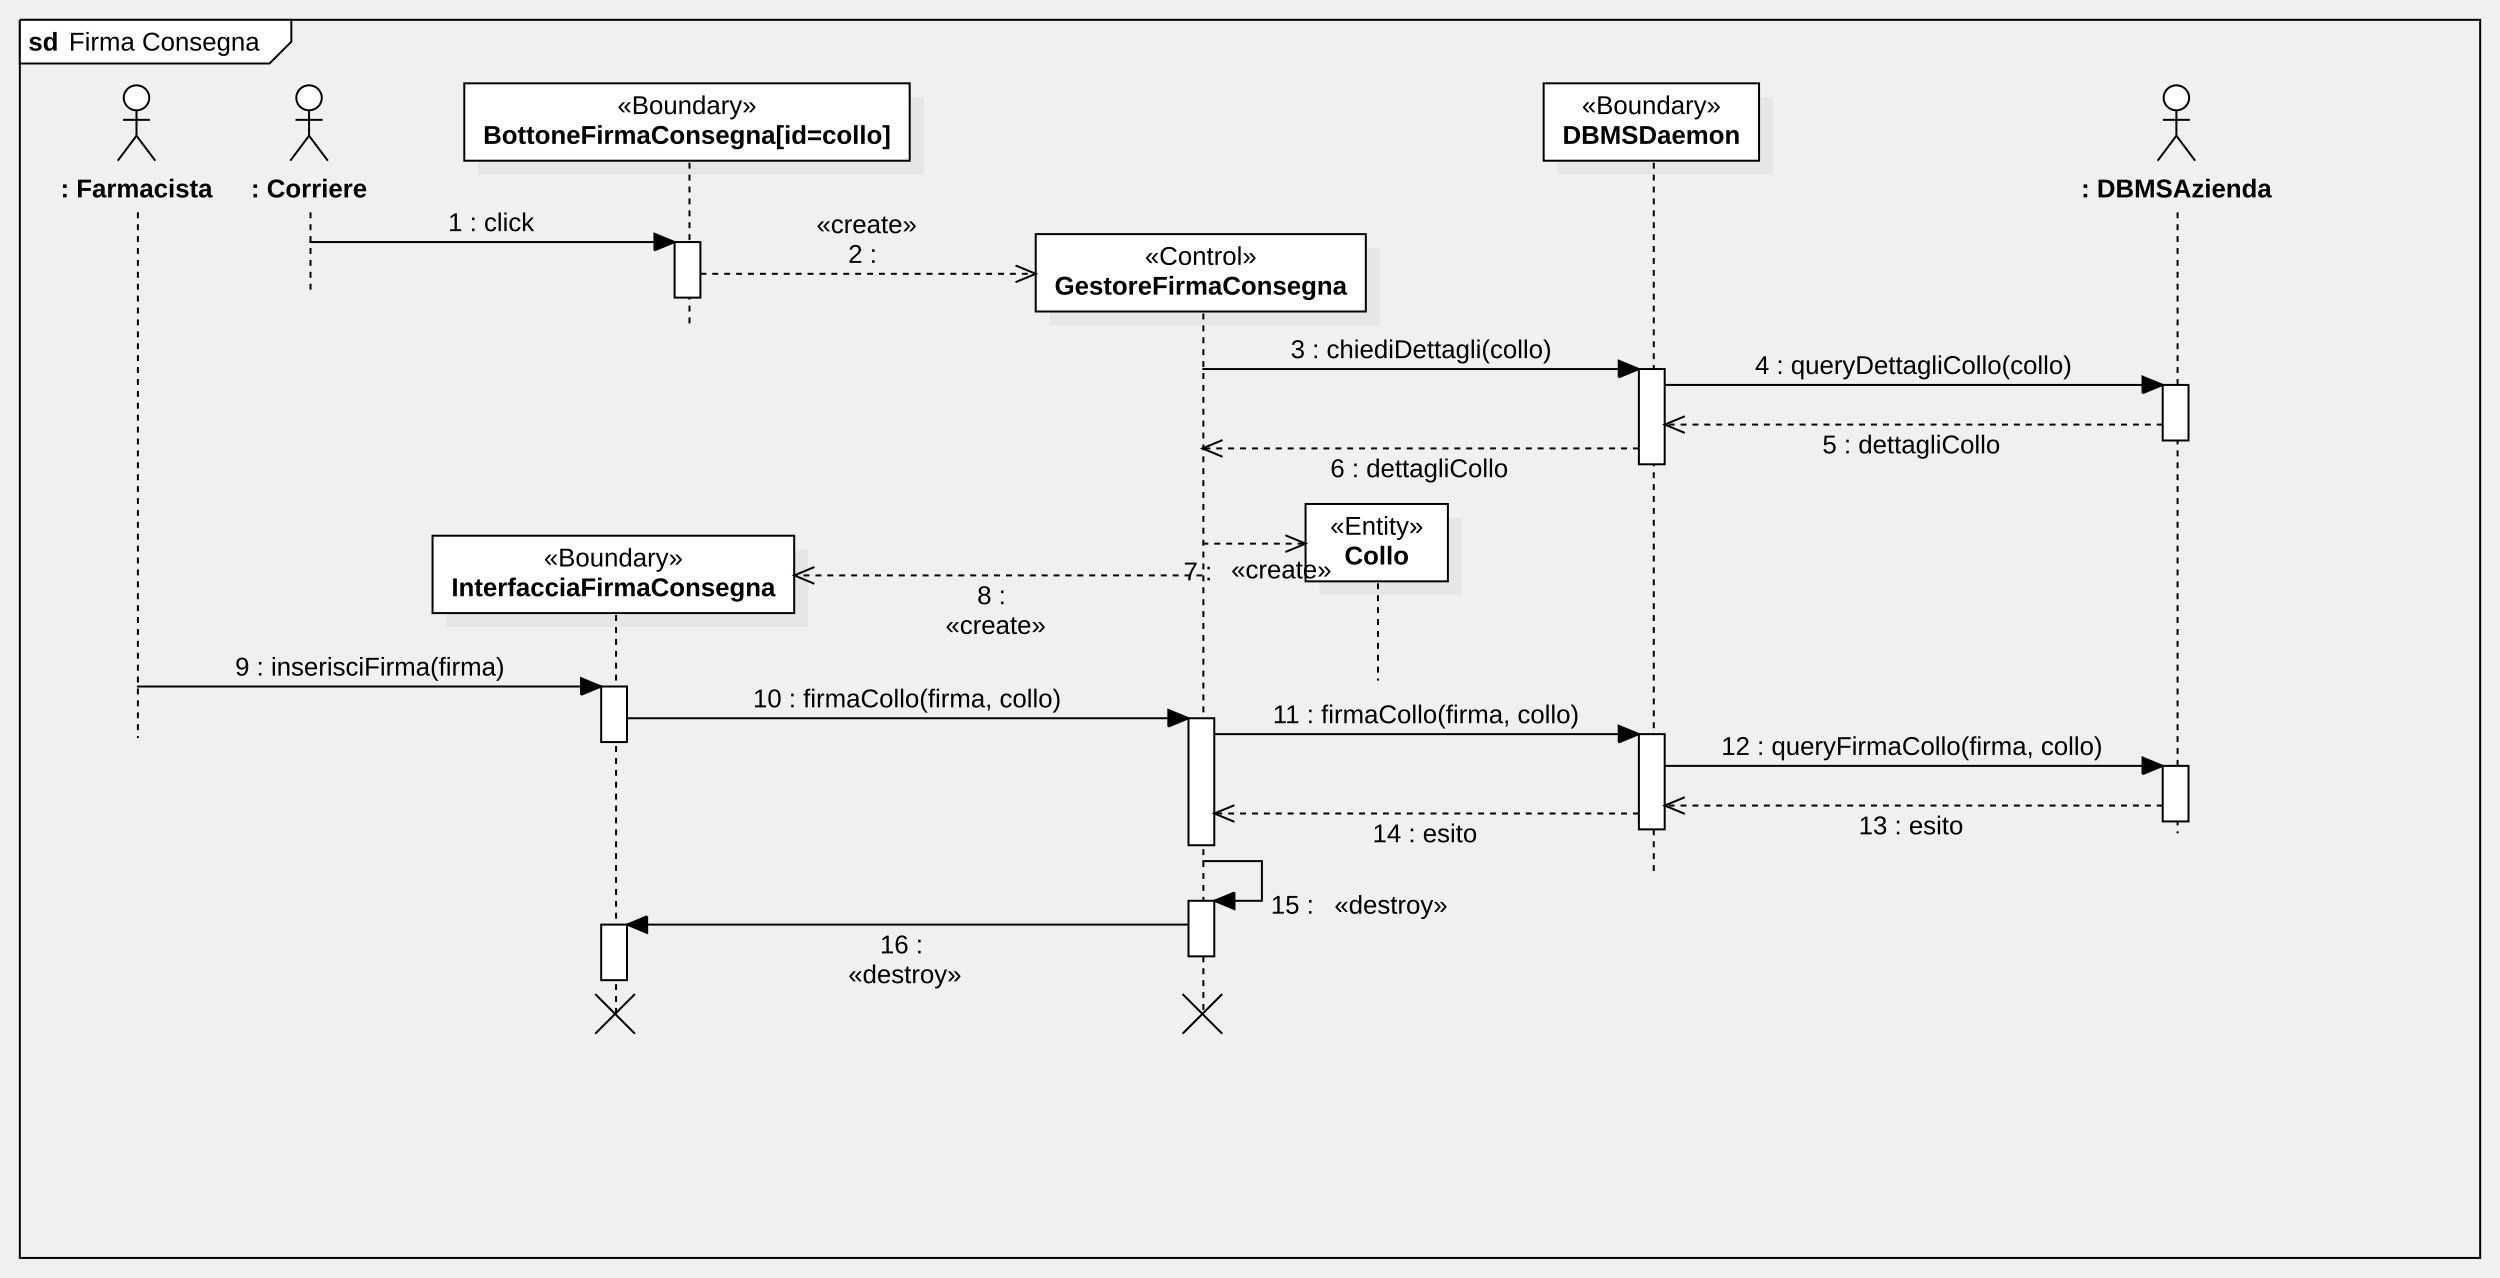
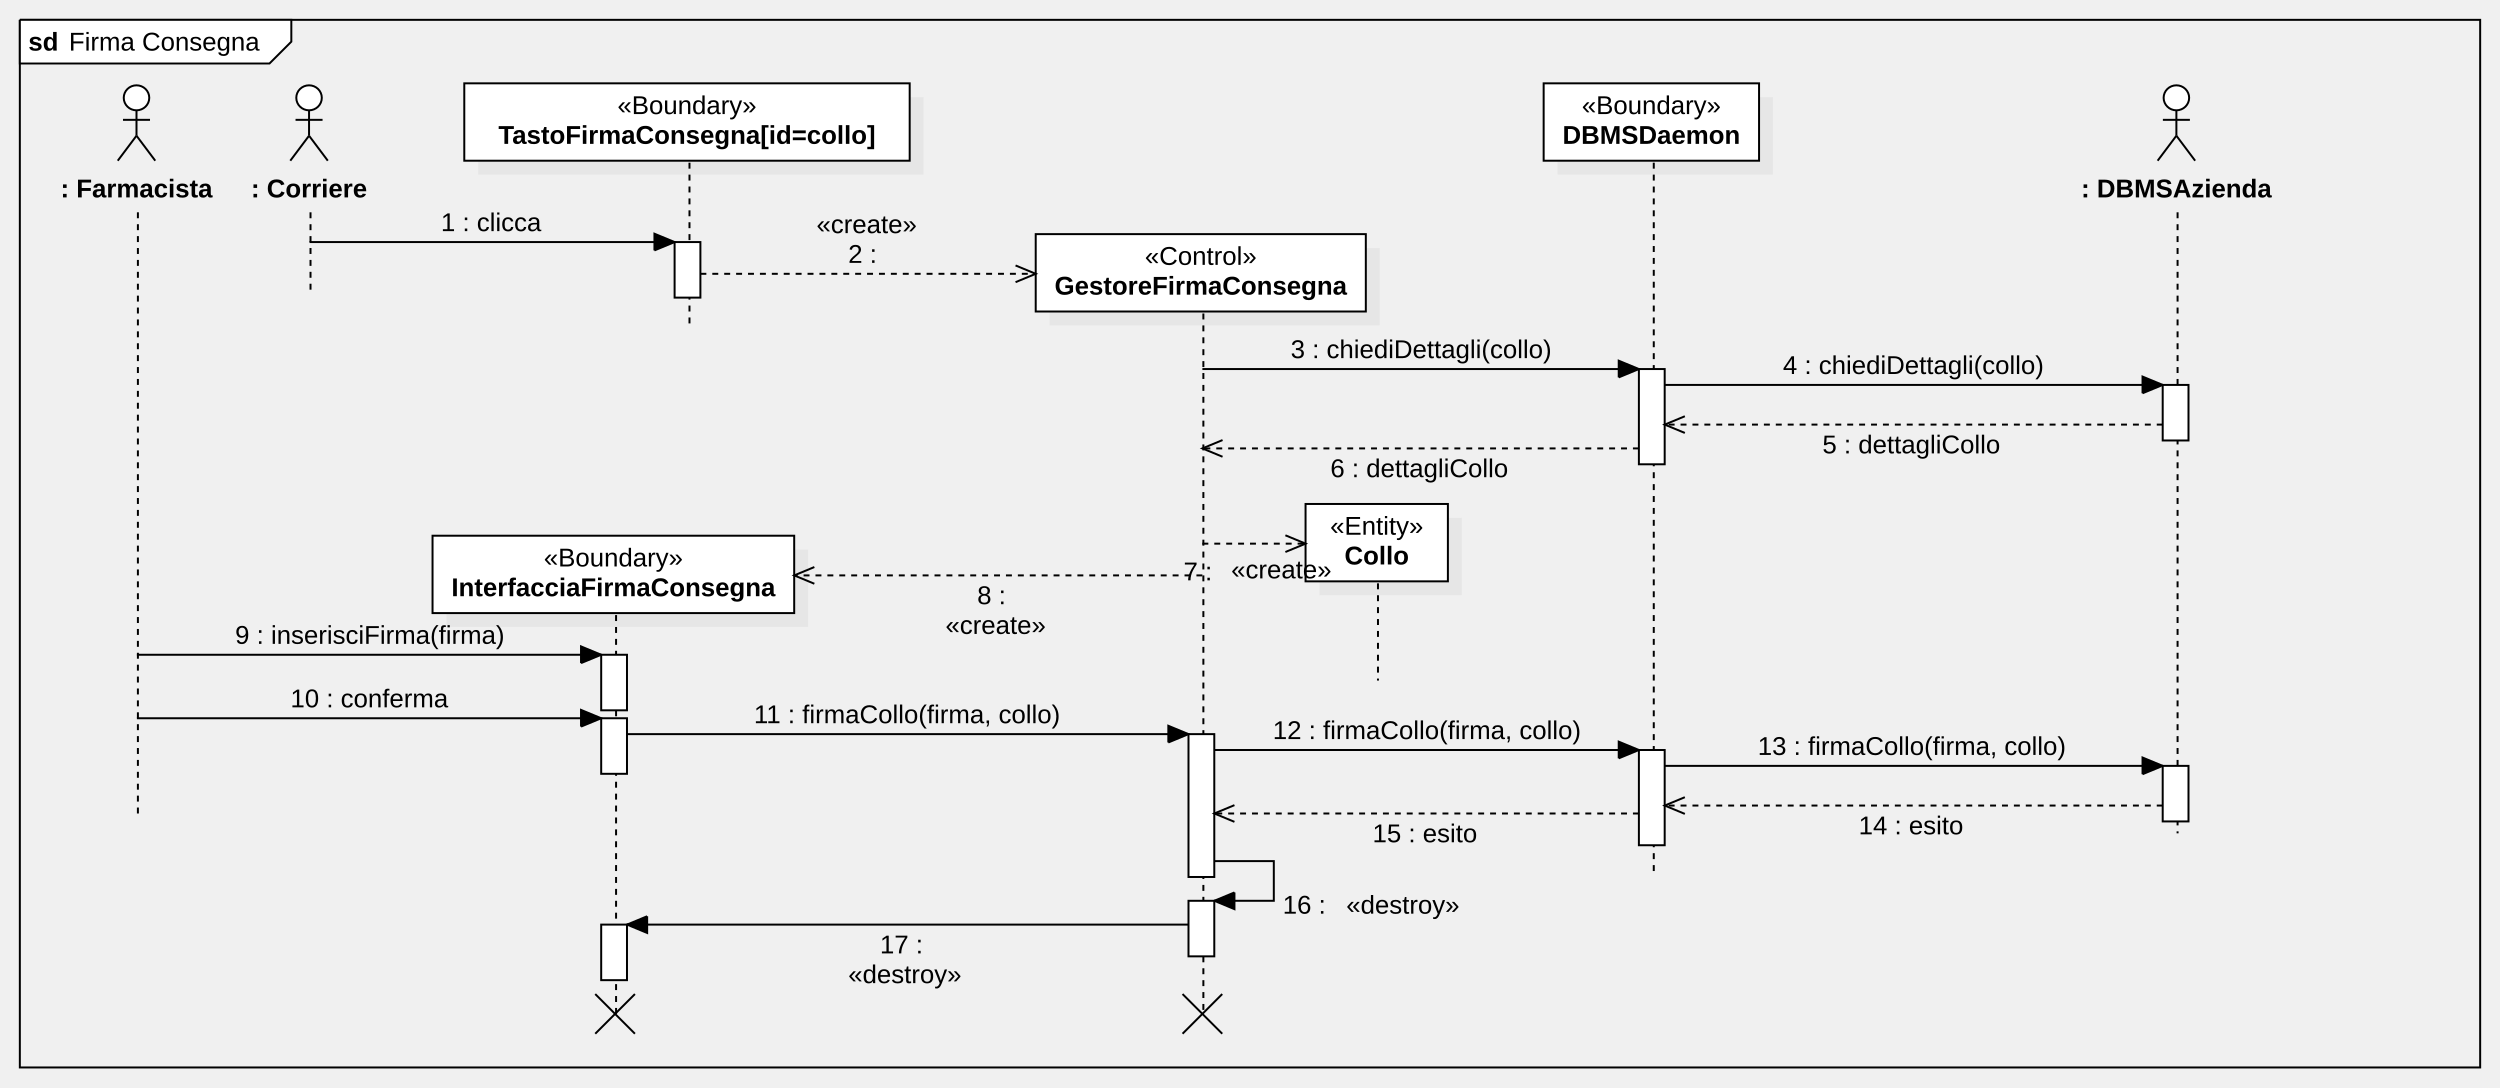
- <svg xmlns="http://www.w3.org/2000/svg" height="644" version="1.1" width="1260">
+ <svg xmlns="http://www.w3.org/2000/svg" height="548" version="1.1" width="1260">
  <defs />
  <g>
    <g transform="translate(2,2) scale(1,1)">
-       <path d="M 8 8 L 1248 8 L 1248 632 L 8 632 L 8 8" fill="none" stroke="#000000" stroke-miterlimit="10" />
+       <path d="M 8 8 L 1248 8 L 1248 536 L 8 536 L 8 8" fill="none" stroke="#000000" stroke-miterlimit="10" />
    </g>
    <g transform="translate(2,2) scale(1,1)">
      <path d="M 8 8 L 8 30 L 133.827 30 L 144.827 19 L 144.827 8 L 8 8" fill="#ffffff" stroke="none" />
    </g>
    <g transform="translate(2,2) scale(1,1)">
      <path d="M 8 8 L 8 30 L 133.827 30 L 144.827 19 L 144.827 8 L 8 8 L 8 8" fill="none" stroke="#000000" stroke-miterlimit="10" />
    </g>
    <g transform="translate(2,2) scale(1,1)">
      <g>
        <path fill="none" stroke="none" />
        <text fill="#000000" font-family="Arial" font-size="13px" font-style="normal" font-weight="normal" stroke="none" text-decoration="none" x="32.73" y="23.5">Firma Consegna</text>
      </g>
    </g>
    <g transform="translate(2,2) scale(1,1)">
      <g>
        <path fill="none" stroke="none" />
        <text fill="#000000" font-family="Arial" font-size="13px" font-style="normal" font-weight="bold" stroke="none" text-decoration="none" x="12.28" y="23.5">sd</text>
      </g>
    </g>
    <g transform="translate(2,2) scale(1,1)">
      <path d="M 147.33 47.3 C 147.33 43.821 150.209 41 153.76 41 C 157.31 41 160.189 43.821 160.189 47.3 C 160.189 50.779 157.31 53.6 153.76 53.6 C 150.209 53.6 147.33 50.779 147.33 47.3 Z" fill="#ffffff" stroke="none" />
    </g>
    <g transform="translate(2,2) scale(1,1)">
      <path d="M 147.33 47.3 C 147.33 43.821 150.209 41 153.76 41 C 157.31 41 160.189 43.821 160.189 47.3 C 160.189 50.779 157.31 53.6 153.76 53.6 C 150.209 53.6 147.33 50.779 147.33 47.3 Z" fill="none" stroke="#000000" stroke-miterlimit="10" />
    </g>
    <g transform="translate(2,2) scale(1,1)">
      <path d="M 153.76 53.6 L 153.76 66.4" fill="none" stroke="#000000" stroke-miterlimit="10" />
    </g>
    <g transform="translate(2,2) scale(1,1)">
      <path d="M 146.952 58.4 L 160.567 58.4" fill="none" stroke="#000000" stroke-miterlimit="10" />
    </g>
    <g transform="translate(2,2) scale(1,1)">
      <path d="M 153.76 66.4 L 144.305 79" fill="none" stroke="#000000" stroke-miterlimit="10" />
    </g>
    <g transform="translate(2,2) scale(1,1)">
      <path d="M 153.76 66.4 L 163.214 79" fill="none" stroke="#000000" stroke-miterlimit="10" />
    </g>
    <g transform="translate(2,2) scale(1,1)">
      <g>
        <path fill="none" stroke="none" />
        <text fill="#000000" font-family="Arial" font-size="13px" font-style="normal" font-weight="bold" stroke="none" text-decoration="none" x="124.5" y="97.5">: Corriere</text>
      </g>
    </g>
    <g transform="translate(2,2) scale(1,1)">
      <path d="M 154.5 105 L 154.5 146" fill="none" stroke="#000000" stroke-dasharray="3" stroke-miterlimit="10" />
    </g>
    <g transform="translate(2,2) scale(1,1)">
      <rect fill="#C0C0C0" height="39" opacity="0.2" stroke="none" width="224.48" x="239" y="47" />
    </g>
    <g transform="translate(2,2) scale(1,1)">
      <rect fill="#ffffff" height="39" stroke="none" width="224.48" x="232" y="40" />
    </g>
    <g transform="translate(2,2) scale(1,1)">
      <path d="M 232 40 L 456.48 40 L 456.48 79 L 232 79 L 232 40 Z Z" fill="none" stroke="#000000" stroke-miterlimit="10" />
    </g>
    <g transform="translate(2,2) scale(1,1)">
      <g>
        <path fill="none" stroke="none" />
        <text fill="#000000" font-family="Arial" font-size="13px" font-style="normal" font-weight="normal" stroke="none" text-decoration="none" x="309.185" y="55.5">«Boundary»</text>
      </g>
    </g>
    <g transform="translate(2,2) scale(1,1)">
      <g>
        <path fill="none" stroke="none" />
-         <text fill="#000000" font-family="Arial" font-size="13px" font-style="normal" font-weight="bold" stroke="none" text-decoration="none" x="241.5" y="70.5">BottoneFirmaConsegna[id=collo]</text>
+         <text fill="#000000" font-family="Arial" font-size="13px" font-style="normal" font-weight="bold" stroke="none" text-decoration="none" x="249.197" y="70.5">TastoFirmaConsegna[id=collo]</text>
      </g>
    </g>
    <g transform="translate(2,2) scale(1,1)">
      <path d="M 345.5 80 L 345.5 162" fill="none" stroke="#000000" stroke-dasharray="3" stroke-miterlimit="10" />
    </g>
    <g transform="translate(2,2) scale(1,1)">
      <rect fill="#C0C0C0" height="39" opacity="0.2" stroke="none" width="166.374" x="527" y="123" />
    </g>
    <g transform="translate(2,2) scale(1,1)">
      <rect fill="#ffffff" height="39" stroke="none" width="166.374" x="520" y="116" />
    </g>
    <g transform="translate(2,2) scale(1,1)">
      <path d="M 520 116 L 686.374 116 L 686.374 155 L 520 155 L 520 116 Z Z" fill="none" stroke="#000000" stroke-miterlimit="10" />
    </g>
    <g transform="translate(2,2) scale(1,1)">
      <g>
        <path fill="none" stroke="none" />
        <text fill="#000000" font-family="Arial" font-size="13px" font-style="normal" font-weight="normal" stroke="none" text-decoration="none" x="575.003" y="131.5">«Control»</text>
      </g>
    </g>
    <g transform="translate(2,2) scale(1,1)">
      <g>
        <path fill="none" stroke="none" />
        <text fill="#000000" font-family="Arial" font-size="13px" font-style="normal" font-weight="bold" stroke="none" text-decoration="none" x="529.5" y="146.5">GestoreFirmaConsegna</text>
      </g>
    </g>
    <g transform="translate(2,2) scale(1,1)">
      <path d="M 604.5 156 L 604.5 509" fill="none" stroke="#000000" stroke-dasharray="3" stroke-miterlimit="10" />
    </g>
    <g transform="translate(2,2) scale(1,1)">
      <rect fill="#C0C0C0" height="39" opacity="0.2" stroke="none" width="182.274" x="223" y="275" />
    </g>
    <g transform="translate(2,2) scale(1,1)">
      <rect fill="#ffffff" height="39" stroke="none" width="182.274" x="216" y="268" />
    </g>
    <g transform="translate(2,2) scale(1,1)">
      <path d="M 216 268 L 398.274 268 L 398.274 307 L 216 307 L 216 268 Z Z" fill="none" stroke="#000000" stroke-miterlimit="10" />
    </g>
    <g transform="translate(2,2) scale(1,1)">
      <g>
        <path fill="none" stroke="none" />
        <text fill="#000000" font-family="Arial" font-size="13px" font-style="normal" font-weight="normal" stroke="none" text-decoration="none" x="272.082" y="283.5">«Boundary»</text>
      </g>
    </g>
    <g transform="translate(2,2) scale(1,1)">
      <g>
        <path fill="none" stroke="none" />
        <text fill="#000000" font-family="Arial" font-size="13px" font-style="normal" font-weight="bold" stroke="none" text-decoration="none" x="225.5" y="298.5">InterfacciaFirmaConsegna</text>
      </g>
    </g>
    <g transform="translate(2,2) scale(1,1)">
      <path d="M 308.5 308 L 308.5 509" fill="none" stroke="#000000" stroke-dasharray="3" stroke-miterlimit="10" />
    </g>
    <g transform="translate(2,2) scale(1,1)">
      <rect fill="#C0C0C0" height="39" opacity="0.2" stroke="none" width="108.565" x="783" y="47" />
    </g>
    <g transform="translate(2,2) scale(1,1)">
      <rect fill="#ffffff" height="39" stroke="none" width="108.565" x="776" y="40" />
    </g>
    <g transform="translate(2,2) scale(1,1)">
      <path d="M 776 40 L 884.565 40 L 884.565 79 L 776 79 L 776 40 Z Z" fill="none" stroke="#000000" stroke-miterlimit="10" />
    </g>
    <g transform="translate(2,2) scale(1,1)">
      <g>
        <path fill="none" stroke="none" />
        <text fill="#000000" font-family="Arial" font-size="13px" font-style="normal" font-weight="normal" stroke="none" text-decoration="none" x="795.228" y="55.5">«Boundary»</text>
      </g>
    </g>
    <g transform="translate(2,2) scale(1,1)">
      <g>
        <path fill="none" stroke="none" />
        <text fill="#000000" font-family="Arial" font-size="13px" font-style="normal" font-weight="bold" stroke="none" text-decoration="none" x="785.5" y="70.5">DBMSDaemon</text>
      </g>
    </g>
    <g transform="translate(2,2) scale(1,1)">
      <path d="M 831.5 80 L 831.5 438" fill="none" stroke="#000000" stroke-dasharray="3" stroke-miterlimit="10" />
    </g>
    <g transform="translate(2,2) scale(1,1)">
      <path d="M 1088.469 47.3 C 1088.469 43.821 1091.347 41 1094.898 41 C 1098.448 41 1101.327 43.821 1101.327 47.3 C 1101.327 50.779 1098.448 53.6 1094.898 53.6 C 1091.347 53.6 1088.469 50.779 1088.469 47.3 Z" fill="#ffffff" stroke="none" />
    </g>
    <g transform="translate(2,2) scale(1,1)">
      <path d="M 1088.469 47.3 C 1088.469 43.821 1091.347 41 1094.898 41 C 1098.448 41 1101.327 43.821 1101.327 47.3 C 1101.327 50.779 1098.448 53.6 1094.898 53.6 C 1091.347 53.6 1088.469 50.779 1088.469 47.3 Z" fill="none" stroke="#000000" stroke-miterlimit="10" />
    </g>
    <g transform="translate(2,2) scale(1,1)">
      <path d="M 1094.898 53.6 L 1094.898 66.4" fill="none" stroke="#000000" stroke-miterlimit="10" />
    </g>
    <g transform="translate(2,2) scale(1,1)">
      <path d="M 1088.09 58.4 L 1101.705 58.4" fill="none" stroke="#000000" stroke-miterlimit="10" />
    </g>
    <g transform="translate(2,2) scale(1,1)">
      <path d="M 1094.898 66.4 L 1085.443 79" fill="none" stroke="#000000" stroke-miterlimit="10" />
    </g>
    <g transform="translate(2,2) scale(1,1)">
      <path d="M 1094.898 66.4 L 1104.352 79" fill="none" stroke="#000000" stroke-miterlimit="10" />
    </g>
    <g transform="translate(2,2) scale(1,1)">
      <g>
        <path fill="none" stroke="none" />
        <text fill="#000000" font-family="Arial" font-size="13px" font-style="normal" font-weight="bold" stroke="none" text-decoration="none" x="1046.868" y="97.5">: DBMSAzienda</text>
      </g>
    </g>
    <g transform="translate(2,2) scale(1,1)">
      <path d="M 1095.5 105 L 1095.5 418" fill="none" stroke="#000000" stroke-dasharray="3" stroke-miterlimit="10" />
    </g>
    <g transform="translate(2,2) scale(1,1)">
      <rect fill="#C0C0C0" height="39" opacity="0.2" stroke="none" width="71.736" x="663" y="259" />
    </g>
    <g transform="translate(2,2) scale(1,1)">
      <rect fill="#ffffff" height="39" stroke="none" width="71.736" x="656" y="252" />
    </g>
    <g transform="translate(2,2) scale(1,1)">
      <path d="M 656 252 L 727.736 252 L 727.736 291 L 656 291 L 656 252 Z Z" fill="none" stroke="#000000" stroke-miterlimit="10" />
    </g>
    <g transform="translate(2,2) scale(1,1)">
      <g>
        <path fill="none" stroke="none" />
        <text fill="#000000" font-family="Arial" font-size="13px" font-style="normal" font-weight="normal" stroke="none" text-decoration="none" x="668.382" y="267.5">«Entity»</text>
      </g>
    </g>
    <g transform="translate(2,2) scale(1,1)">
      <g>
        <path fill="none" stroke="none" />
        <text fill="#000000" font-family="Arial" font-size="13px" font-style="normal" font-weight="bold" stroke="none" text-decoration="none" x="675.621" y="282.5">Collo</text>
      </g>
    </g>
    <g transform="translate(2,2) scale(1,1)">
      <path d="M 692.5 292 L 692.5 341" fill="none" stroke="#000000" stroke-dasharray="3" stroke-miterlimit="10" />
    </g>
    <g transform="translate(2,2) scale(1,1)">
      <path d="M 60.366 47.3 C 60.366 43.821 63.245 41 66.795 41 C 70.346 41 73.225 43.821 73.225 47.3 C 73.225 50.779 70.346 53.6 66.795 53.6 C 63.245 53.6 60.366 50.779 60.366 47.3 Z" fill="#ffffff" stroke="none" />
    </g>
    <g transform="translate(2,2) scale(1,1)">
      <path d="M 60.366 47.3 C 60.366 43.821 63.245 41 66.795 41 C 70.346 41 73.225 43.821 73.225 47.3 C 73.225 50.779 70.346 53.6 66.795 53.6 C 63.245 53.6 60.366 50.779 60.366 47.3 Z" fill="none" stroke="#000000" stroke-miterlimit="10" />
    </g>
    <g transform="translate(2,2) scale(1,1)">
      <path d="M 66.795 53.6 L 66.795 66.4" fill="none" stroke="#000000" stroke-miterlimit="10" />
    </g>
    <g transform="translate(2,2) scale(1,1)">
      <path d="M 59.988 58.4 L 73.603 58.4" fill="none" stroke="#000000" stroke-miterlimit="10" />
    </g>
    <g transform="translate(2,2) scale(1,1)">
      <path d="M 66.795 66.4 L 57.341 79" fill="none" stroke="#000000" stroke-miterlimit="10" />
    </g>
    <g transform="translate(2,2) scale(1,1)">
      <path d="M 66.795 66.4 L 76.25 79" fill="none" stroke="#000000" stroke-miterlimit="10" />
    </g>
    <g transform="translate(2,2) scale(1,1)">
      <g>
        <path fill="none" stroke="none" />
        <text fill="#000000" font-family="Arial" font-size="13px" font-style="normal" font-weight="bold" stroke="none" text-decoration="none" x="28.5" y="97.5">: Farmacista</text>
      </g>
    </g>
    <g transform="translate(2,2) scale(1,1)">
-       <path d="M 67.5 105 L 67.5 370" fill="none" stroke="#000000" stroke-dasharray="3" stroke-miterlimit="10" />
+       <path d="M 67.5 105 L 67.5 411" fill="none" stroke="#000000" stroke-dasharray="3" stroke-miterlimit="10" />
    </g>
    <g transform="translate(2,2) scale(1,1)">
      <path d="M 154 120 L 338 120" fill="none" stroke="#000000" stroke-miterlimit="10" />
    </g>
    <g transform="translate(2,2) scale(1,1)">
      <path d="M 327.837 124.21 L 338 120 L 327.837 115.79" fill="#000000" stroke="none" />
    </g>
    <g transform="translate(2,2) scale(1,1)">
      <path d="M 327.837 124.21 L 338 120 L 327.837 115.79 L 327.837 124.21" fill="none" stroke="#000000" stroke-miterlimit="10" />
    </g>
    <g transform="translate(2,2) scale(1,1)">
      <g>
        <path fill="none" stroke="none" />
-         <text fill="#000000" font-family="Arial" font-size="13px" font-style="normal" font-weight="normal" stroke="none" text-decoration="none" x="223.851" y="114.5">1 : click</text>
+         <text fill="#000000" font-family="Arial" font-size="13px" font-style="normal" font-weight="normal" stroke="none" text-decoration="none" x="220.236" y="114.5">1 : clicca</text>
      </g>
    </g>
    <g transform="translate(2,2) scale(1,1)">
      <rect fill="#ffffff" height="28" stroke="none" width="13" x="338" y="120" />
    </g>
    <g transform="translate(2,2) scale(1,1)">
      <path d="M 338 120 L 351 120 L 351 148 L 338 148 L 338 120 Z Z" fill="none" stroke="#000000" stroke-miterlimit="10" />
    </g>
    <g transform="translate(2,2) scale(1,1)">
      <path d="M 351 136 L 520 136" fill="none" stroke="#000000" stroke-dasharray="3" stroke-miterlimit="10" />
    </g>
    <g transform="translate(2,2) scale(1,1)">
      <path d="M 509.837 140.21 L 520 136 L 509.837 131.79" fill="none" stroke="#000000" stroke-miterlimit="10" />
    </g>
    <g transform="translate(2,2) scale(1,1)">
      <g>
        <path fill="none" stroke="none" />
        <text fill="#000000" font-family="Arial" font-size="13px" font-style="normal" font-weight="normal" stroke="none" text-decoration="none" x="425.5" y="130.5">2 : </text>
      </g>
    </g>
    <g transform="translate(2,2) scale(1,1)">
      <g>
        <path fill="none" stroke="none" />
        <text fill="#000000" font-family="Arial" font-size="13px" font-style="normal" font-weight="normal" stroke="none" text-decoration="none" x="409.5" y="115.5">«create»</text>
      </g>
    </g>
    <g transform="translate(2,2) scale(1,1)">
      <path d="M 604 184 L 824 184" fill="none" stroke="#000000" stroke-miterlimit="10" />
    </g>
    <g transform="translate(2,2) scale(1,1)">
      <path d="M 813.837 188.21 L 824 184 L 813.837 179.79" fill="#000000" stroke="none" />
    </g>
    <g transform="translate(2,2) scale(1,1)">
      <path d="M 813.837 188.21 L 824 184 L 813.837 179.79 L 813.837 188.21" fill="none" stroke="#000000" stroke-miterlimit="10" />
    </g>
    <g transform="translate(2,2) scale(1,1)">
      <g>
        <path fill="none" stroke="none" />
        <text fill="#000000" font-family="Arial" font-size="13px" font-style="normal" font-weight="normal" stroke="none" text-decoration="none" x="648.5" y="178.5">3 : chiediDettagli(collo)</text>
      </g>
    </g>
    <g transform="translate(2,2) scale(1,1)">
      <rect fill="#ffffff" height="48" stroke="none" width="13" x="824" y="184" />
    </g>
    <g transform="translate(2,2) scale(1,1)">
      <path d="M 824 184 L 837 184 L 837 232 L 824 232 L 824 184 Z Z" fill="none" stroke="#000000" stroke-miterlimit="10" />
    </g>
    <g transform="translate(2,2) scale(1,1)">
      <path d="M 837 192 L 1088 192" fill="none" stroke="#000000" stroke-miterlimit="10" />
    </g>
    <g transform="translate(2,2) scale(1,1)">
      <path d="M 1077.837 196.21 L 1088 192 L 1077.837 187.79" fill="#000000" stroke="none" />
    </g>
    <g transform="translate(2,2) scale(1,1)">
      <path d="M 1077.837 196.21 L 1088 192 L 1077.837 187.79 L 1077.837 196.21" fill="none" stroke="#000000" stroke-miterlimit="10" />
    </g>
    <g transform="translate(2,2) scale(1,1)">
      <g>
        <path fill="none" stroke="none" />
-         <text fill="#000000" font-family="Arial" font-size="13px" font-style="normal" font-weight="normal" stroke="none" text-decoration="none" x="882.5" y="186.5">4 : queryDettagliCollo(collo)</text>
+         <text fill="#000000" font-family="Arial" font-size="13px" font-style="normal" font-weight="normal" stroke="none" text-decoration="none" x="896.589" y="186.5">4 : chiediDettagli(collo)</text>
      </g>
    </g>
    <g transform="translate(2,2) scale(1,1)">
      <rect fill="#ffffff" height="28" stroke="none" width="13" x="1088" y="192" />
    </g>
    <g transform="translate(2,2) scale(1,1)">
      <path d="M 1088 192 L 1101 192 L 1101 220 L 1088 220 L 1088 192 Z Z" fill="none" stroke="#000000" stroke-miterlimit="10" />
    </g>
    <g transform="translate(2,2) scale(1,1)">
      <path d="M 1088 212 L 837 212" fill="none" stroke="#000000" stroke-dasharray="3" stroke-miterlimit="10" />
    </g>
    <g transform="translate(2,2) scale(1,1)">
      <path d="M 847.163 207.79 L 837 212 L 847.163 216.21" fill="none" stroke="#000000" stroke-miterlimit="10" />
    </g>
    <g transform="translate(2,2) scale(1,1)">
      <g>
        <path fill="none" stroke="none" />
        <text fill="#000000" font-family="Arial" font-size="13px" font-style="normal" font-weight="normal" stroke="none" text-decoration="none" x="916.5" y="226.5">5 : dettagliCollo</text>
      </g>
    </g>
    <g transform="translate(2,2) scale(1,1)">
      <path d="M 824 224 L 604 224" fill="none" stroke="#000000" stroke-dasharray="3" stroke-miterlimit="10" />
    </g>
    <g transform="translate(2,2) scale(1,1)">
      <path d="M 614.163 219.79 L 604 224 L 614.163 228.21" fill="none" stroke="#000000" stroke-miterlimit="10" />
    </g>
    <g transform="translate(2,2) scale(1,1)">
      <g>
        <path fill="none" stroke="none" />
        <text fill="#000000" font-family="Arial" font-size="13px" font-style="normal" font-weight="normal" stroke="none" text-decoration="none" x="668.5" y="238.5">6 : dettagliCollo</text>
      </g>
    </g>
    <g transform="translate(2,2) scale(1,1)">
      <path d="M 604 272 L 656 272" fill="none" stroke="#000000" stroke-dasharray="3" stroke-miterlimit="10" />
    </g>
    <g transform="translate(2,2) scale(1,1)">
      <path d="M 645.837 276.21 L 656 272 L 645.837 267.79" fill="none" stroke="#000000" stroke-miterlimit="10" />
    </g>
    <g transform="translate(2,2) scale(1,1)">
      <g>
        <path fill="none" stroke="none" />
        <text fill="#000000" font-family="Arial" font-size="13px" font-style="normal" font-weight="normal" stroke="none" text-decoration="none" x="594.5" y="290.5">7 : </text>
      </g>
    </g>
    <g transform="translate(2,2) scale(1,1)">
      <g>
        <path fill="none" stroke="none" />
        <text fill="#000000" font-family="Arial" font-size="13px" font-style="normal" font-weight="normal" stroke="none" text-decoration="none" x="618.5" y="289.5">«create»</text>
      </g>
    </g>
    <g transform="translate(2,2) scale(1,1)">
      <path d="M 604 288 L 398.274 288" fill="none" stroke="#000000" stroke-dasharray="3" stroke-miterlimit="10" />
    </g>
    <g transform="translate(2,2) scale(1,1)">
      <path d="M 408.437 283.79 L 398.274 288 L 408.437 292.21" fill="none" stroke="#000000" stroke-miterlimit="10" />
    </g>
    <g transform="translate(2,2) scale(1,1)">
      <g>
        <path fill="none" stroke="none" />
        <text fill="#000000" font-family="Arial" font-size="13px" font-style="normal" font-weight="normal" stroke="none" text-decoration="none" x="490.5" y="302.5">8 : </text>
      </g>
    </g>
    <g transform="translate(2,2) scale(1,1)">
      <g>
        <path fill="none" stroke="none" />
        <text fill="#000000" font-family="Arial" font-size="13px" font-style="normal" font-weight="normal" stroke="none" text-decoration="none" x="474.5" y="317.5">«create»</text>
      </g>
    </g>
    <g transform="translate(2,2) scale(1,1)">
-       <path d="M 67 344 L 301 344" fill="none" stroke="#000000" stroke-miterlimit="10" />
-     </g>
-     <g transform="translate(2,2) scale(1,1)">
-       <path d="M 290.837 348.21 L 301 344 L 290.837 339.79" fill="#000000" stroke="none" />
-     </g>
-     <g transform="translate(2,2) scale(1,1)">
-       <path d="M 290.837 348.21 L 301 344 L 290.837 339.79 L 290.837 348.21" fill="none" stroke="#000000" stroke-miterlimit="10" />
-     </g>
-     <g transform="translate(2,2) scale(1,1)">
-       <g>
-         <path fill="none" stroke="none" />
-         <text fill="#000000" font-family="Arial" font-size="13px" font-style="normal" font-weight="normal" stroke="none" text-decoration="none" x="116.5" y="338.5">9 : inserisciFirma(firma)</text>
-       </g>
-     </g>
-     <g transform="translate(2,2) scale(1,1)">
-       <rect fill="#ffffff" height="28" stroke="none" width="13" x="301" y="344" />
-     </g>
-     <g transform="translate(2,2) scale(1,1)">
-       <path d="M 301 344 L 314 344 L 314 372 L 301 372 L 301 344 Z Z" fill="none" stroke="#000000" stroke-miterlimit="10" />
-     </g>
-     <g transform="translate(2,2) scale(1,1)">
-       <path d="M 314 360 L 597 360" fill="none" stroke="#000000" stroke-miterlimit="10" />
-     </g>
-     <g transform="translate(2,2) scale(1,1)">
-       <path d="M 586.837 364.21 L 597 360 L 586.837 355.79" fill="#000000" stroke="none" />
-     </g>
-     <g transform="translate(2,2) scale(1,1)">
-       <path d="M 586.837 364.21 L 597 360 L 586.837 355.79 L 586.837 364.21" fill="none" stroke="#000000" stroke-miterlimit="10" />
-     </g>
-     <g transform="translate(2,2) scale(1,1)">
-       <g>
-         <path fill="none" stroke="none" />
-         <text fill="#000000" font-family="Arial" font-size="13px" font-style="normal" font-weight="normal" stroke="none" text-decoration="none" x="377.5" y="354.5">10 : firmaCollo(firma, collo)</text>
-       </g>
-     </g>
-     <g transform="translate(2,2) scale(1,1)">
-       <rect fill="#ffffff" height="64" stroke="none" width="13" x="597" y="360" />
-     </g>
-     <g transform="translate(2,2) scale(1,1)">
-       <path d="M 597 360 L 610 360 L 610 424 L 597 424 L 597 360 Z Z" fill="none" stroke="#000000" stroke-miterlimit="10" />
-     </g>
-     <g transform="translate(2,2) scale(1,1)">
-       <path d="M 610 368 L 824 368" fill="none" stroke="#000000" stroke-miterlimit="10" />
-     </g>
-     <g transform="translate(2,2) scale(1,1)">
-       <path d="M 813.837 372.21 L 824 368 L 813.837 363.79" fill="#000000" stroke="none" />
-     </g>
-     <g transform="translate(2,2) scale(1,1)">
-       <path d="M 813.837 372.21 L 824 368 L 813.837 363.79 L 813.837 372.21" fill="none" stroke="#000000" stroke-miterlimit="10" />
-     </g>
-     <g transform="translate(2,2) scale(1,1)">
-       <g>
-         <path fill="none" stroke="none" />
-         <text fill="#000000" font-family="Arial" font-size="13px" font-style="normal" font-weight="normal" stroke="none" text-decoration="none" x="639.5" y="362.5">11 : firmaCollo(firma, collo)</text>
-       </g>
-     </g>
-     <g transform="translate(2,2) scale(1,1)">
-       <rect fill="#ffffff" height="48" stroke="none" width="13" x="824" y="368" />
-     </g>
-     <g transform="translate(2,2) scale(1,1)">
-       <path d="M 824 368 L 837 368 L 837 416 L 824 416 L 824 368 Z Z" fill="none" stroke="#000000" stroke-miterlimit="10" />
+       <path d="M 67 328 L 301 328" fill="none" stroke="#000000" stroke-miterlimit="10" />
+     </g>
+     <g transform="translate(2,2) scale(1,1)">
+       <path d="M 290.837 332.21 L 301 328 L 290.837 323.79" fill="#000000" stroke="none" />
+     </g>
+     <g transform="translate(2,2) scale(1,1)">
+       <path d="M 290.837 332.21 L 301 328 L 290.837 323.79 L 290.837 332.21" fill="none" stroke="#000000" stroke-miterlimit="10" />
+     </g>
+     <g transform="translate(2,2) scale(1,1)">
+       <g>
+         <path fill="none" stroke="none" />
+         <text fill="#000000" font-family="Arial" font-size="13px" font-style="normal" font-weight="normal" stroke="none" text-decoration="none" x="116.5" y="322.5">9 : inserisciFirma(firma)</text>
+       </g>
+     </g>
+     <g transform="translate(2,2) scale(1,1)">
+       <rect fill="#ffffff" height="28" stroke="none" width="13" x="301" y="328" />
+     </g>
+     <g transform="translate(2,2) scale(1,1)">
+       <path d="M 301 328 L 314 328 L 314 356 L 301 356 L 301 328 Z Z" fill="none" stroke="#000000" stroke-miterlimit="10" />
+     </g>
+     <g transform="translate(2,2) scale(1,1)">
+       <path d="M 67 360 L 301 360" fill="none" stroke="#000000" stroke-miterlimit="10" />
+     </g>
+     <g transform="translate(2,2) scale(1,1)">
+       <path d="M 290.837 364.21 L 301 360 L 290.837 355.79" fill="#000000" stroke="none" />
+     </g>
+     <g transform="translate(2,2) scale(1,1)">
+       <path d="M 290.837 364.21 L 301 360 L 290.837 355.79 L 290.837 364.21" fill="none" stroke="#000000" stroke-miterlimit="10" />
+     </g>
+     <g transform="translate(2,2) scale(1,1)">
+       <g>
+         <path fill="none" stroke="none" />
+         <text fill="#000000" font-family="Arial" font-size="13px" font-style="normal" font-weight="normal" stroke="none" text-decoration="none" x="144.395" y="354.5">10 : conferma</text>
+       </g>
+     </g>
+     <g transform="translate(2,2) scale(1,1)">
+       <rect fill="#ffffff" height="28" stroke="none" width="13" x="301" y="360" />
+     </g>
+     <g transform="translate(2,2) scale(1,1)">
+       <path d="M 301 360 L 314 360 L 314 388 L 301 388 L 301 360 Z Z" fill="none" stroke="#000000" stroke-miterlimit="10" />
+     </g>
+     <g transform="translate(2,2) scale(1,1)">
+       <path d="M 314 368 L 597 368" fill="none" stroke="#000000" stroke-miterlimit="10" />
+     </g>
+     <g transform="translate(2,2) scale(1,1)">
+       <path d="M 586.837 372.21 L 597 368 L 586.837 363.79" fill="#000000" stroke="none" />
+     </g>
+     <g transform="translate(2,2) scale(1,1)">
+       <path d="M 586.837 372.21 L 597 368 L 586.837 363.79 L 586.837 372.21" fill="none" stroke="#000000" stroke-miterlimit="10" />
+     </g>
+     <g transform="translate(2,2) scale(1,1)">
+       <g>
+         <path fill="none" stroke="none" />
+         <text fill="#000000" font-family="Arial" font-size="13px" font-style="normal" font-weight="normal" stroke="none" text-decoration="none" x="377.982" y="362.5">11 : firmaCollo(firma, collo)</text>
+       </g>
+     </g>
+     <g transform="translate(2,2) scale(1,1)">
+       <rect fill="#ffffff" height="72" stroke="none" width="13" x="597" y="368" />
+     </g>
+     <g transform="translate(2,2) scale(1,1)">
+       <path d="M 597 368 L 610 368 L 610 440 L 597 440 L 597 368 Z Z" fill="none" stroke="#000000" stroke-miterlimit="10" />
+     </g>
+     <g transform="translate(2,2) scale(1,1)">
+       <path d="M 610 376 L 824 376" fill="none" stroke="#000000" stroke-miterlimit="10" />
+     </g>
+     <g transform="translate(2,2) scale(1,1)">
+       <path d="M 813.837 380.21 L 824 376 L 813.837 371.79" fill="#000000" stroke="none" />
+     </g>
+     <g transform="translate(2,2) scale(1,1)">
+       <path d="M 813.837 380.21 L 824 376 L 813.837 371.79 L 813.837 380.21" fill="none" stroke="#000000" stroke-miterlimit="10" />
+     </g>
+     <g transform="translate(2,2) scale(1,1)">
+       <g>
+         <path fill="none" stroke="none" />
+         <text fill="#000000" font-family="Arial" font-size="13px" font-style="normal" font-weight="normal" stroke="none" text-decoration="none" x="639.5" y="370.5">12 : firmaCollo(firma, collo)</text>
+       </g>
+     </g>
+     <g transform="translate(2,2) scale(1,1)">
+       <rect fill="#ffffff" height="48" stroke="none" width="13" x="824" y="376" />
+     </g>
+     <g transform="translate(2,2) scale(1,1)">
+       <path d="M 824 376 L 837 376 L 837 424 L 824 424 L 824 376 Z Z" fill="none" stroke="#000000" stroke-miterlimit="10" />
    </g>
    <g transform="translate(2,2) scale(1,1)">
      <path d="M 837 384 L 1088 384" fill="none" stroke="#000000" stroke-miterlimit="10" />
    </g>
    <g transform="translate(2,2) scale(1,1)">
      <path d="M 1077.837 388.21 L 1088 384 L 1077.837 379.79" fill="#000000" stroke="none" />
    </g>
    <g transform="translate(2,2) scale(1,1)">
      <path d="M 1077.837 388.21 L 1088 384 L 1077.837 379.79 L 1077.837 388.21" fill="none" stroke="#000000" stroke-miterlimit="10" />
    </g>
    <g transform="translate(2,2) scale(1,1)">
      <g>
        <path fill="none" stroke="none" />
-         <text fill="#000000" font-family="Arial" font-size="13px" font-style="normal" font-weight="normal" stroke="none" text-decoration="none" x="865.5" y="378.5">12 : queryFirmaCollo(firma, collo)</text>
+         <text fill="#000000" font-family="Arial" font-size="13px" font-style="normal" font-weight="normal" stroke="none" text-decoration="none" x="883.924" y="378.5">13 : firmaCollo(firma, collo)</text>
      </g>
    </g>
    <g transform="translate(2,2) scale(1,1)">
      <rect fill="#ffffff" height="28" stroke="none" width="13" x="1088" y="384" />
    </g>
    <g transform="translate(2,2) scale(1,1)">
      <path d="M 1088 384 L 1101 384 L 1101 412 L 1088 412 L 1088 384 Z Z" fill="none" stroke="#000000" stroke-miterlimit="10" />
    </g>
    <g transform="translate(2,2) scale(1,1)">
      <path d="M 1088 404 L 837 404" fill="none" stroke="#000000" stroke-dasharray="3" stroke-miterlimit="10" />
    </g>
    <g transform="translate(2,2) scale(1,1)">
      <path d="M 847.163 399.79 L 837 404 L 847.163 408.21" fill="none" stroke="#000000" stroke-miterlimit="10" />
    </g>
    <g transform="translate(2,2) scale(1,1)">
      <g>
        <path fill="none" stroke="none" />
-         <text fill="#000000" font-family="Arial" font-size="13px" font-style="normal" font-weight="normal" stroke="none" text-decoration="none" x="934.76" y="418.5">13 : esito</text>
+         <text fill="#000000" font-family="Arial" font-size="13px" font-style="normal" font-weight="normal" stroke="none" text-decoration="none" x="934.76" y="418.5">14 : esito</text>
      </g>
    </g>
    <g transform="translate(2,2) scale(1,1)">
      <path d="M 824 408 L 610 408" fill="none" stroke="#000000" stroke-dasharray="3" stroke-miterlimit="10" />
    </g>
    <g transform="translate(2,2) scale(1,1)">
      <path d="M 620.163 403.79 L 610 408 L 620.163 412.21" fill="none" stroke="#000000" stroke-miterlimit="10" />
    </g>
    <g transform="translate(2,2) scale(1,1)">
      <g>
        <path fill="none" stroke="none" />
-         <text fill="#000000" font-family="Arial" font-size="13px" font-style="normal" font-weight="normal" stroke="none" text-decoration="none" x="689.76" y="422.5">14 : esito</text>
-       </g>
-     </g>
-     <g transform="translate(2,2) scale(1,1)">
-       <path d="M 604 432 L 634 432 L 634 452 L 610 452" fill="none" stroke="#000000" stroke-miterlimit="10" />
+         <text fill="#000000" font-family="Arial" font-size="13px" font-style="normal" font-weight="normal" stroke="none" text-decoration="none" x="689.76" y="422.5">15 : esito</text>
+       </g>
+     </g>
+     <g transform="translate(2,2) scale(1,1)">
+       <path d="M 610 432 L 640 432 L 640 452 L 610 452" fill="none" stroke="#000000" stroke-miterlimit="10" />
    </g>
    <g transform="translate(2,2) scale(1,1)">
      <path d="M 620.163 447.79 L 610 452 L 620.163 456.21" fill="#000000" stroke="none" />
    </g>
    <g transform="translate(2,2) scale(1,1)">
      <path d="M 620.163 447.79 L 610 452 L 620.163 456.21 L 620.163 447.79" fill="none" stroke="#000000" stroke-miterlimit="10" />
    </g>
    <g transform="translate(2,2) scale(1,1)">
      <path d="M 594 499 L 614 519" fill="none" stroke="#000000" stroke-miterlimit="10" />
    </g>
    <g transform="translate(2,2) scale(1,1)">
      <path d="M 614 499 L 594 519" fill="none" stroke="#000000" stroke-miterlimit="10" />
    </g>
    <g transform="translate(2,2) scale(1,1)">
      <g>
        <path fill="none" stroke="none" />
-         <text fill="#000000" font-family="Arial" font-size="13px" font-style="normal" font-weight="normal" stroke="none" text-decoration="none" x="638.5" y="458.5">15 : </text>
-       </g>
-     </g>
-     <g transform="translate(2,2) scale(1,1)">
-       <g>
-         <path fill="none" stroke="none" />
-         <text fill="#000000" font-family="Arial" font-size="13px" font-style="normal" font-weight="normal" stroke="none" text-decoration="none" x="670.5" y="458.5">«destroy»</text>
+         <text fill="#000000" font-family="Arial" font-size="13px" font-style="normal" font-weight="normal" stroke="none" text-decoration="none" x="644.5" y="458.5">16 : </text>
+       </g>
+     </g>
+     <g transform="translate(2,2) scale(1,1)">
+       <g>
+         <path fill="none" stroke="none" />
+         <text fill="#000000" font-family="Arial" font-size="13px" font-style="normal" font-weight="normal" stroke="none" text-decoration="none" x="676.5" y="458.5">«destroy»</text>
      </g>
    </g>
    <g transform="translate(2,2) scale(1,1)">
      <rect fill="#ffffff" height="28" stroke="none" width="13" x="597" y="452" />
    </g>
    <g transform="translate(2,2) scale(1,1)">
      <path d="M 597 452 L 610 452 L 610 480 L 597 480 L 597 452 Z Z" fill="none" stroke="#000000" stroke-miterlimit="10" />
    </g>
    <g transform="translate(2,2) scale(1,1)">
      <path d="M 597 464 L 314 464" fill="none" stroke="#000000" stroke-miterlimit="10" />
    </g>
    <g transform="translate(2,2) scale(1,1)">
      <path d="M 324.163 459.79 L 314 464 L 324.163 468.21" fill="#000000" stroke="none" />
    </g>
    <g transform="translate(2,2) scale(1,1)">
      <path d="M 324.163 459.79 L 314 464 L 324.163 468.21 L 324.163 459.79" fill="none" stroke="#000000" stroke-miterlimit="10" />
    </g>
    <g transform="translate(2,2) scale(1,1)">
      <path d="M 298 499 L 318 519" fill="none" stroke="#000000" stroke-miterlimit="10" />
    </g>
    <g transform="translate(2,2) scale(1,1)">
      <path d="M 318 499 L 298 519" fill="none" stroke="#000000" stroke-miterlimit="10" />
    </g>
    <g transform="translate(2,2) scale(1,1)">
      <g>
        <path fill="none" stroke="none" />
-         <text fill="#000000" font-family="Arial" font-size="13px" font-style="normal" font-weight="normal" stroke="none" text-decoration="none" x="441.5" y="478.5">16 : </text>
+         <text fill="#000000" font-family="Arial" font-size="13px" font-style="normal" font-weight="normal" stroke="none" text-decoration="none" x="441.5" y="478.5">17 : </text>
      </g>
    </g>
    <g transform="translate(2,2) scale(1,1)">
      <g>
        <path fill="none" stroke="none" />
        <text fill="#000000" font-family="Arial" font-size="13px" font-style="normal" font-weight="normal" stroke="none" text-decoration="none" x="425.5" y="493.5">«destroy»</text>
      </g>
    </g>
    <g transform="translate(2,2) scale(1,1)">
      <rect fill="#ffffff" height="28" stroke="none" width="13" x="301" y="464" />
    </g>
    <g transform="translate(2,2) scale(1,1)">
      <path d="M 301 464 L 314 464 L 314 492 L 301 492 L 301 464 Z Z" fill="none" stroke="#000000" stroke-miterlimit="10" />
    </g>
  </g>
</svg>
